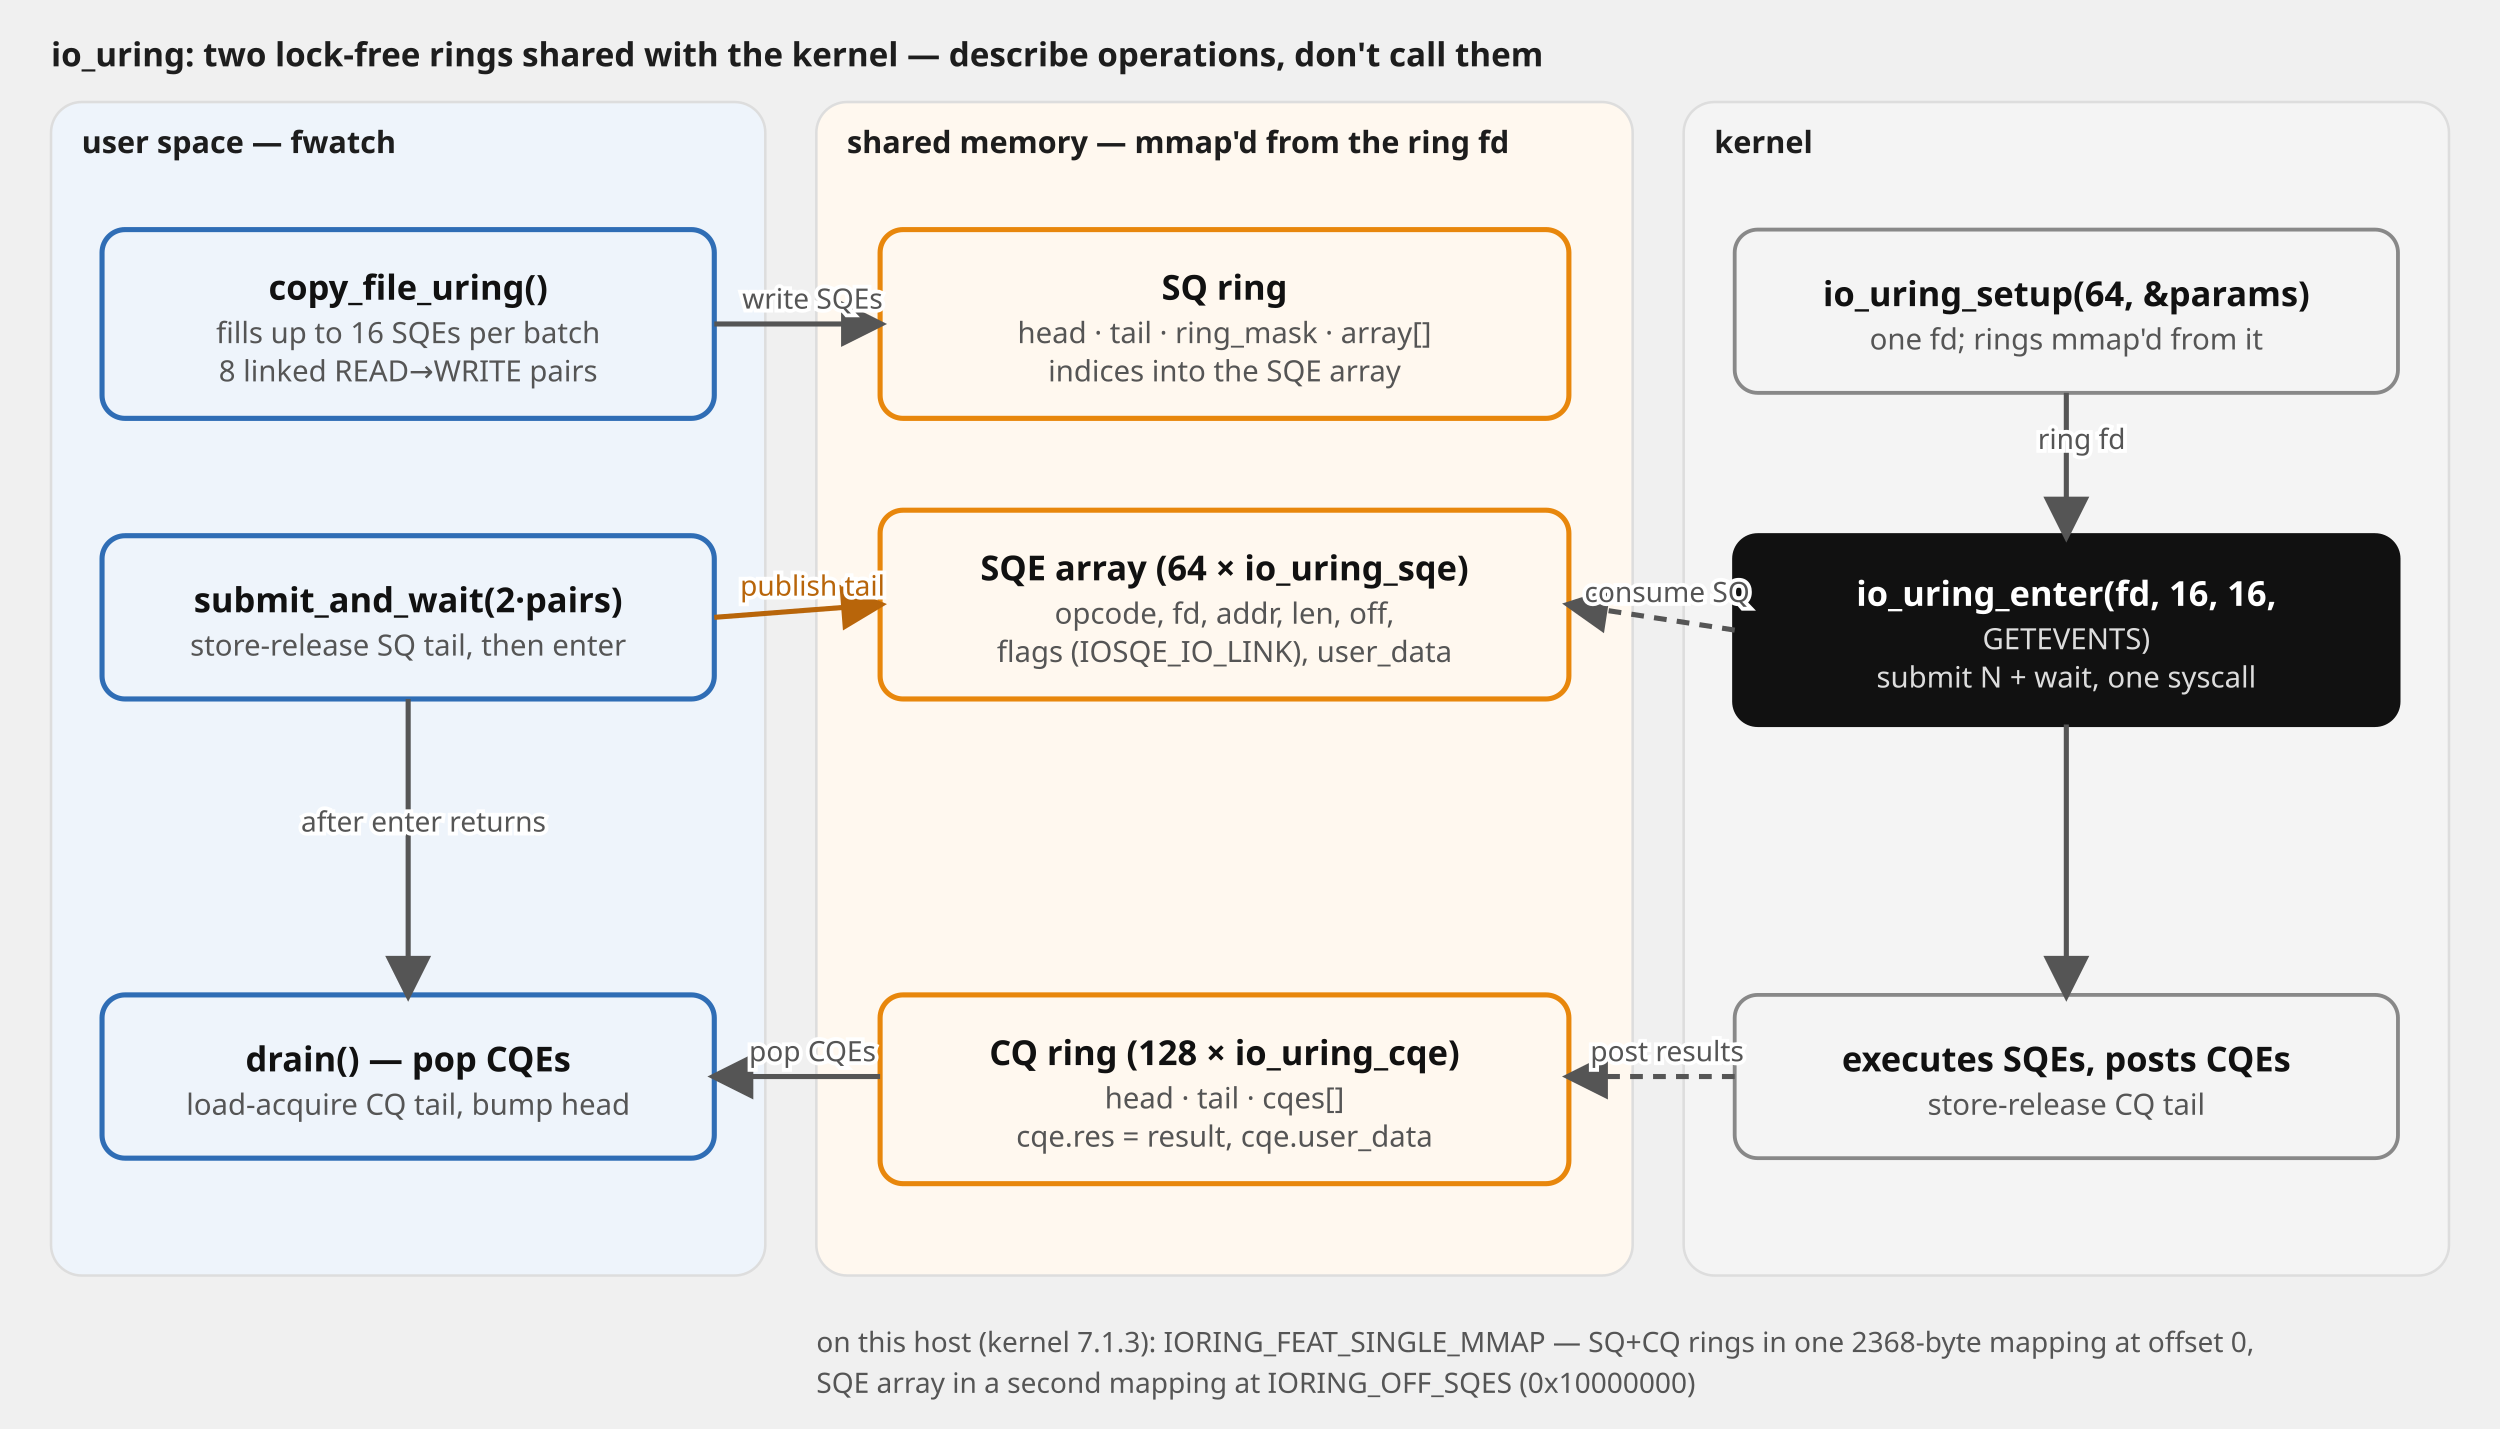
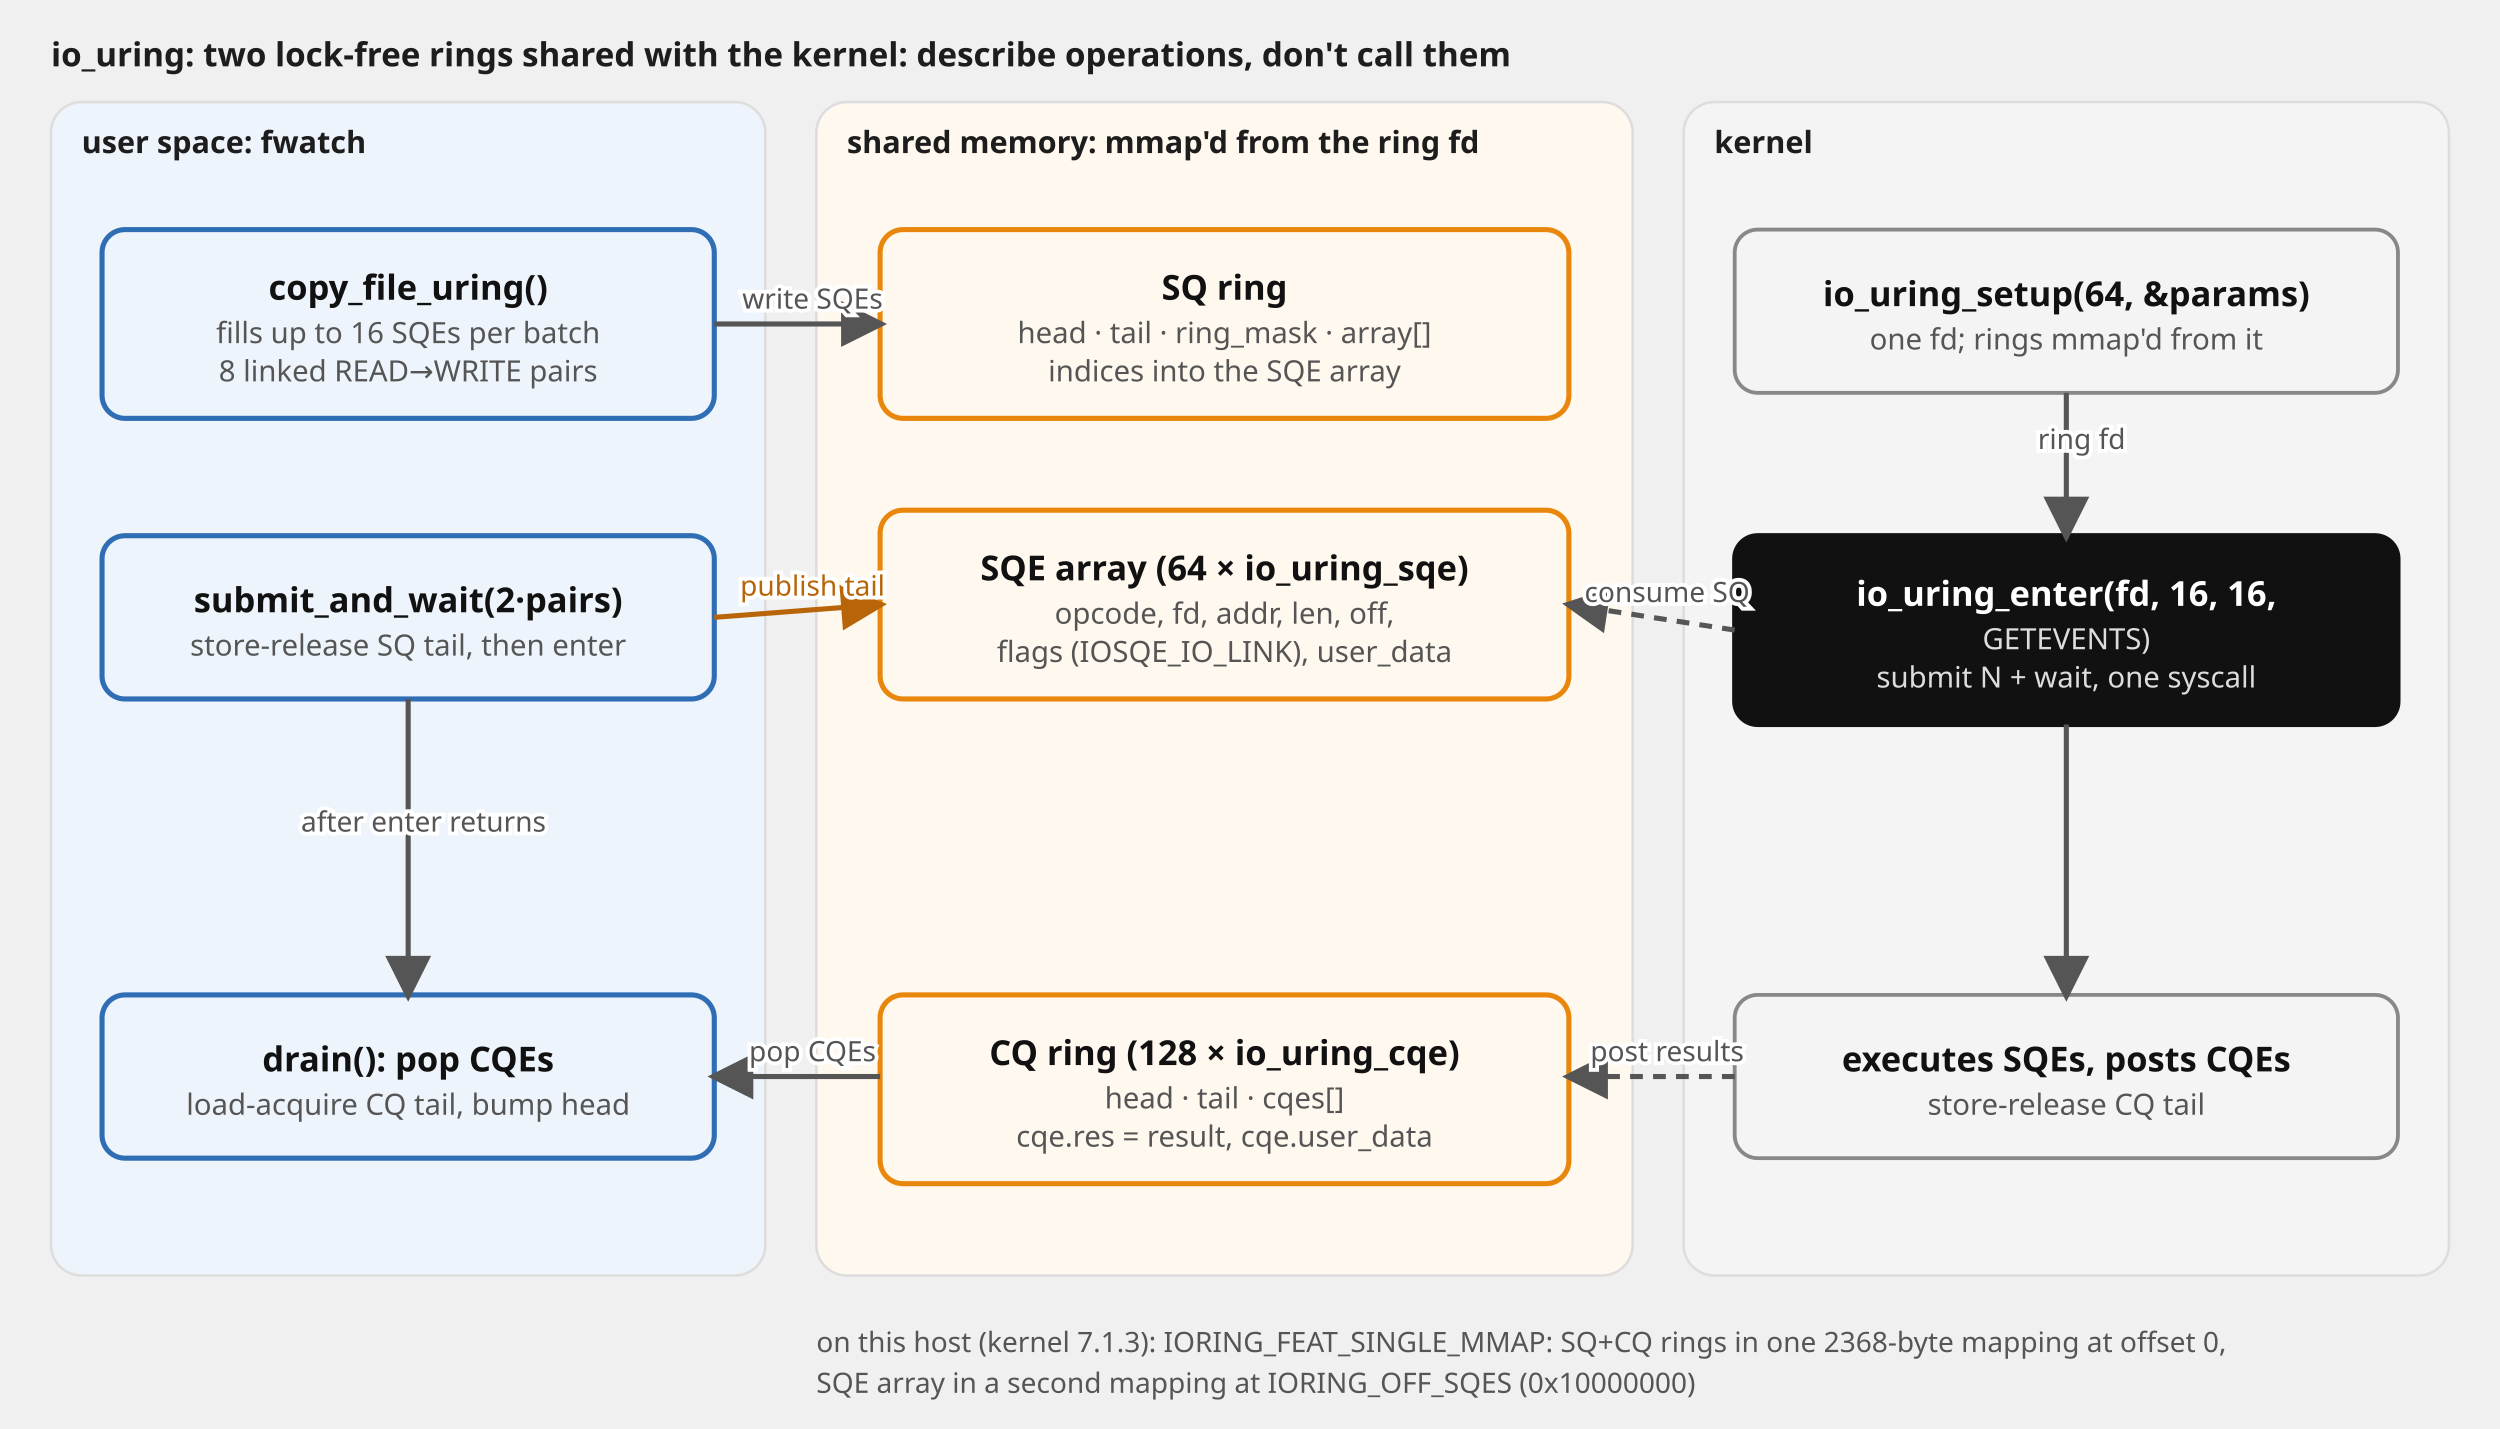
<svg xmlns="http://www.w3.org/2000/svg" viewBox="0 0 980 560" font-family="'Red Hat Text', system-ui, sans-serif" role="img">
  <defs>
    <marker id="a" viewBox="0 0 10 10" refX="8.5" refY="5" markerWidth="9" markerHeight="9" orient="auto-start-reverse">
      <path d="M0,0 L10,5 L0,10 z" fill="#555" />
    </marker>
    <marker id="am" viewBox="0 0 10 10" refX="8.5" refY="5" markerWidth="9" markerHeight="9" orient="auto-start-reverse">
      <path d="M0,0 L10,5 L0,10 z" fill="#b8650a" />
    </marker>
  </defs>
  <rect x="20" y="40" width="280" height="460" rx="12" fill="#eef4fb" stroke="#ddd" />
-   <text x="32" y="60" font-size="12" font-weight="700" fill="#1d1d1d">user space — fwatch</text>
+   <text x="32" y="60" font-size="12" font-weight="700" fill="#1d1d1d">user space: fwatch</text>
  <rect x="320" y="40" width="320" height="460" rx="12" fill="#fff8ef" stroke="#ddd" />
-   <text x="332" y="60" font-size="12" font-weight="700" fill="#1d1d1d">shared memory — mmap'd from the ring fd</text>
+   <text x="332" y="60" font-size="12" font-weight="700" fill="#1d1d1d">shared memory: mmap'd from the ring fd</text>
  <rect x="660" y="40" width="300" height="460" rx="12" fill="#f4f4f4" stroke="#ddd" />
  <text x="672" y="60" font-size="12" font-weight="700" fill="#1d1d1d">kernel</text>
  <rect x="40" y="90" width="240" height="74" rx="9" fill="#eef4fb" stroke="#2f6db5" stroke-width="2" />
  <text x="160.0" y="117.5" font-size="13.5" font-weight="700" fill="#111111" text-anchor="middle">copy_file_uring()</text>
  <text x="160.0" y="134.5" font-size="11.5" fill="#555555" text-anchor="middle">fills up to 16 SQEs per batch</text>
  <text x="160.0" y="149.5" font-size="11.5" fill="#555555" text-anchor="middle">8 linked READ→WRITE pairs</text>
  <rect x="40" y="210" width="240" height="64" rx="9" fill="#eef4fb" stroke="#2f6db5" stroke-width="2" />
  <text x="160.0" y="240.0" font-size="13.5" font-weight="700" fill="#111111" text-anchor="middle">submit_and_wait(2·pairs)</text>
  <text x="160.0" y="257.0" font-size="11.5" fill="#555555" text-anchor="middle">store-release SQ tail, then enter</text>
  <rect x="40" y="390" width="240" height="64" rx="9" fill="#eef4fb" stroke="#2f6db5" stroke-width="2" />
-   <text x="160.0" y="420.0" font-size="13.5" font-weight="700" fill="#111111" text-anchor="middle">drain() — pop CQEs</text>
+   <text x="160.0" y="420.0" font-size="13.5" font-weight="700" fill="#111111" text-anchor="middle">drain(): pop CQEs</text>
  <text x="160.0" y="437.0" font-size="11.5" fill="#555555" text-anchor="middle">load-acquire CQ tail, bump head</text>
  <rect x="345" y="90" width="270" height="74" rx="9" fill="#fff8ef" stroke="#e8870c" stroke-width="2" />
  <text x="480.0" y="117.5" font-size="13.5" font-weight="700" fill="#111111" text-anchor="middle">SQ ring</text>
  <text x="480.0" y="134.5" font-size="11.5" fill="#555555" text-anchor="middle">head · tail · ring_mask · array[]</text>
  <text x="480.0" y="149.5" font-size="11.5" fill="#555555" text-anchor="middle">indices into the SQE array</text>
  <rect x="345" y="200" width="270" height="74" rx="9" fill="#fff8ef" stroke="#e8870c" stroke-width="2" />
  <text x="480.0" y="227.5" font-size="13.5" font-weight="700" fill="#111111" text-anchor="middle">SQE array (64 × io_uring_sqe)</text>
  <text x="480.0" y="244.5" font-size="11.5" fill="#555555" text-anchor="middle">opcode, fd, addr, len, off,</text>
  <text x="480.0" y="259.5" font-size="11.5" fill="#555555" text-anchor="middle">flags (IOSQE_IO_LINK), user_data</text>
  <rect x="345" y="390" width="270" height="74" rx="9" fill="#fff8ef" stroke="#e8870c" stroke-width="2" />
  <text x="480.0" y="417.5" font-size="13.5" font-weight="700" fill="#111111" text-anchor="middle">CQ ring (128 × io_uring_cqe)</text>
  <text x="480.0" y="434.5" font-size="11.5" fill="#555555" text-anchor="middle">head · tail · cqes[]</text>
  <text x="480.0" y="449.5" font-size="11.5" fill="#555555" text-anchor="middle">cqe.res = result, cqe.user_data</text>
  <rect x="680" y="90" width="260" height="64" rx="9" fill="#f4f4f4" stroke="#888888" stroke-width="1.5" />
  <text x="810.0" y="120.0" font-size="13.5" font-weight="700" fill="#111111" text-anchor="middle">io_uring_setup(64, &amp;params)</text>
  <text x="810.0" y="137.0" font-size="11.5" fill="#555555" text-anchor="middle">one fd; rings mmap'd from it</text>
  <rect x="680" y="210" width="260" height="74" rx="9" fill="#111111" stroke="#111111" stroke-width="2" />
  <text x="810.0" y="237.5" font-size="13.5" font-weight="700" fill="#ffffff" text-anchor="middle">io_uring_enter(fd, 16, 16,</text>
  <text x="810.0" y="254.5" font-size="11.5" fill="#dddddd" text-anchor="middle">GETEVENTS)</text>
  <text x="810.0" y="269.5" font-size="11.5" fill="#dddddd" text-anchor="middle">submit N + wait, one syscall</text>
  <rect x="680" y="390" width="260" height="64" rx="9" fill="#f4f4f4" stroke="#888888" stroke-width="1.5" />
  <text x="810.0" y="420.0" font-size="13.5" font-weight="700" fill="#111111" text-anchor="middle">executes SQEs, posts CQEs</text>
  <text x="810.0" y="437.0" font-size="11.5" fill="#555555" text-anchor="middle">store-release CQ tail</text>
  <path d="M280,127 L345,127" fill="none" stroke="#555" stroke-width="2" marker-end="url(#a)" />
  <text x="318.5" y="121.0" font-size="11" fill="#ffffff" stroke="#ffffff" stroke-width="3" paint-order="stroke" text-anchor="middle">write SQEs</text>
  <text x="318.5" y="121.0" font-size="11" fill="#555" text-anchor="middle">write SQEs</text>
  <path d="M280,242 L345,237" fill="none" stroke="#b8650a" stroke-width="2" marker-end="url(#am)" />
  <text x="318.5" y="233.5" font-size="11" fill="#ffffff" stroke="#ffffff" stroke-width="3" paint-order="stroke" text-anchor="middle">publish tail</text>
  <text x="318.5" y="233.5" font-size="11" fill="#b8650a" text-anchor="middle">publish tail</text>
  <path d="M160,274 L160,390" fill="none" stroke="#555" stroke-width="2" marker-end="url(#a)" />
  <text x="166.0" y="326.0" font-size="11" fill="#ffffff" stroke="#ffffff" stroke-width="3" paint-order="stroke" text-anchor="middle">after enter returns</text>
  <text x="166.0" y="326.0" font-size="11" fill="#555" text-anchor="middle">after enter returns</text>
  <path d="M345,422 L280,422" fill="none" stroke="#555" stroke-width="2" marker-end="url(#a)" />
  <text x="318.5" y="416.0" font-size="11" fill="#ffffff" stroke="#ffffff" stroke-width="3" paint-order="stroke" text-anchor="middle">pop CQEs</text>
  <text x="318.5" y="416.0" font-size="11" fill="#555" text-anchor="middle">pop CQEs</text>
  <path d="M810,154 L810,210" fill="none" stroke="#555" stroke-width="2" marker-end="url(#a)" />
  <text x="816.0" y="176.0" font-size="11" fill="#ffffff" stroke="#ffffff" stroke-width="3" paint-order="stroke" text-anchor="middle">ring fd</text>
  <text x="816.0" y="176.0" font-size="11" fill="#555" text-anchor="middle">ring fd</text>
  <path d="M680,247 L615,237" fill="none" stroke="#555" stroke-width="2" stroke-dasharray="5 4" marker-end="url(#a)" />
  <text x="653.5" y="236.0" font-size="11" fill="#ffffff" stroke="#ffffff" stroke-width="3" paint-order="stroke" text-anchor="middle">consume SQ</text>
  <text x="653.5" y="236.0" font-size="11" fill="#555" text-anchor="middle">consume SQ</text>
  <path d="M810,284 L810,390" fill="none" stroke="#555" stroke-width="2" marker-end="url(#a)" />
  <path d="M680,422 L615,422" fill="none" stroke="#555" stroke-width="2" stroke-dasharray="5 4" marker-end="url(#a)" />
  <text x="653.5" y="416.0" font-size="11" fill="#ffffff" stroke="#ffffff" stroke-width="3" paint-order="stroke" text-anchor="middle">post results</text>
  <text x="653.5" y="416.0" font-size="11" fill="#555" text-anchor="middle">post results</text>
-   <text x="20" y="26" font-size="13" fill="#1d1d1d" text-anchor="start" font-weight="700">io_uring: two lock-free rings shared with the kernel — describe operations, don't call them</text>
-   <text x="320" y="530" font-size="11" fill="#555555" text-anchor="start">on this host (kernel 7.1.3): IORING_FEAT_SINGLE_MMAP — SQ+CQ rings in one 2368-byte mapping at offset 0,</text>
+   <text x="20" y="26" font-size="13" fill="#1d1d1d" text-anchor="start" font-weight="700">io_uring: two lock-free rings shared with the kernel: describe operations, don't call them</text>
+   <text x="320" y="530" font-size="11" fill="#555555" text-anchor="start">on this host (kernel 7.1.3): IORING_FEAT_SINGLE_MMAP: SQ+CQ rings in one 2368-byte mapping at offset 0,</text>
  <text x="320" y="546" font-size="11" fill="#555555" text-anchor="start">SQE array in a second mapping at IORING_OFF_SQES (0x10000000)</text>
</svg>
